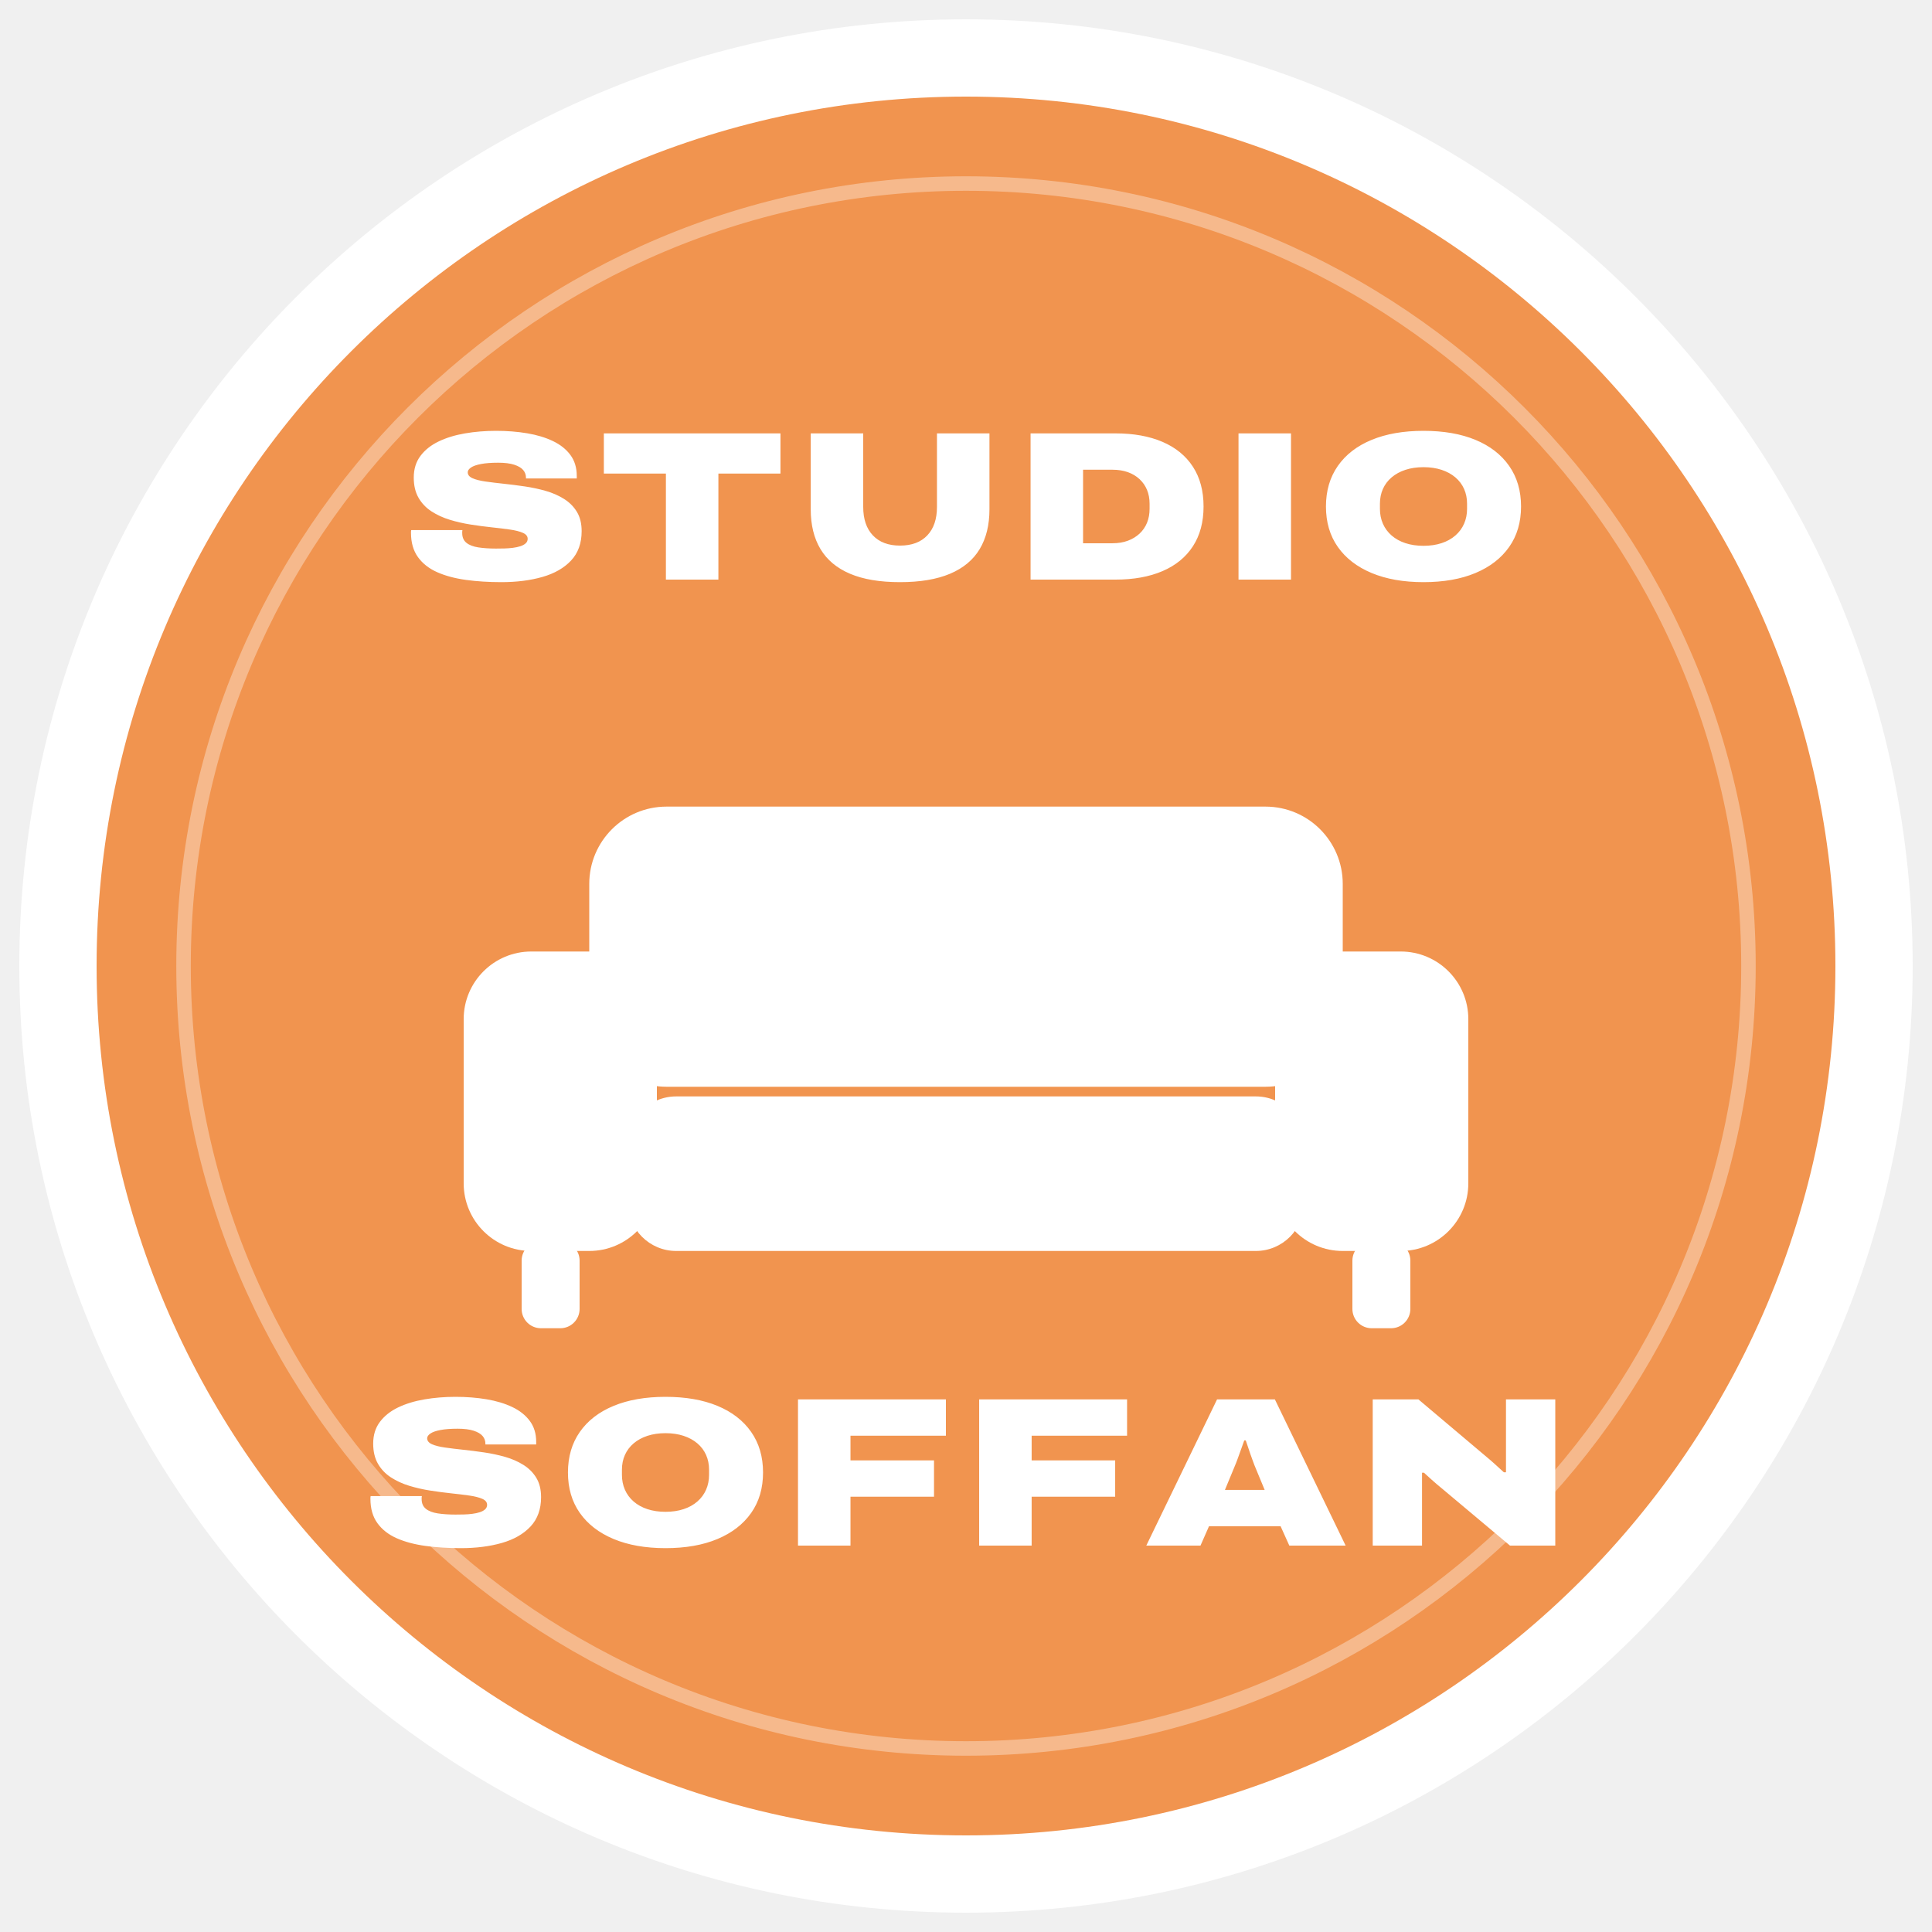
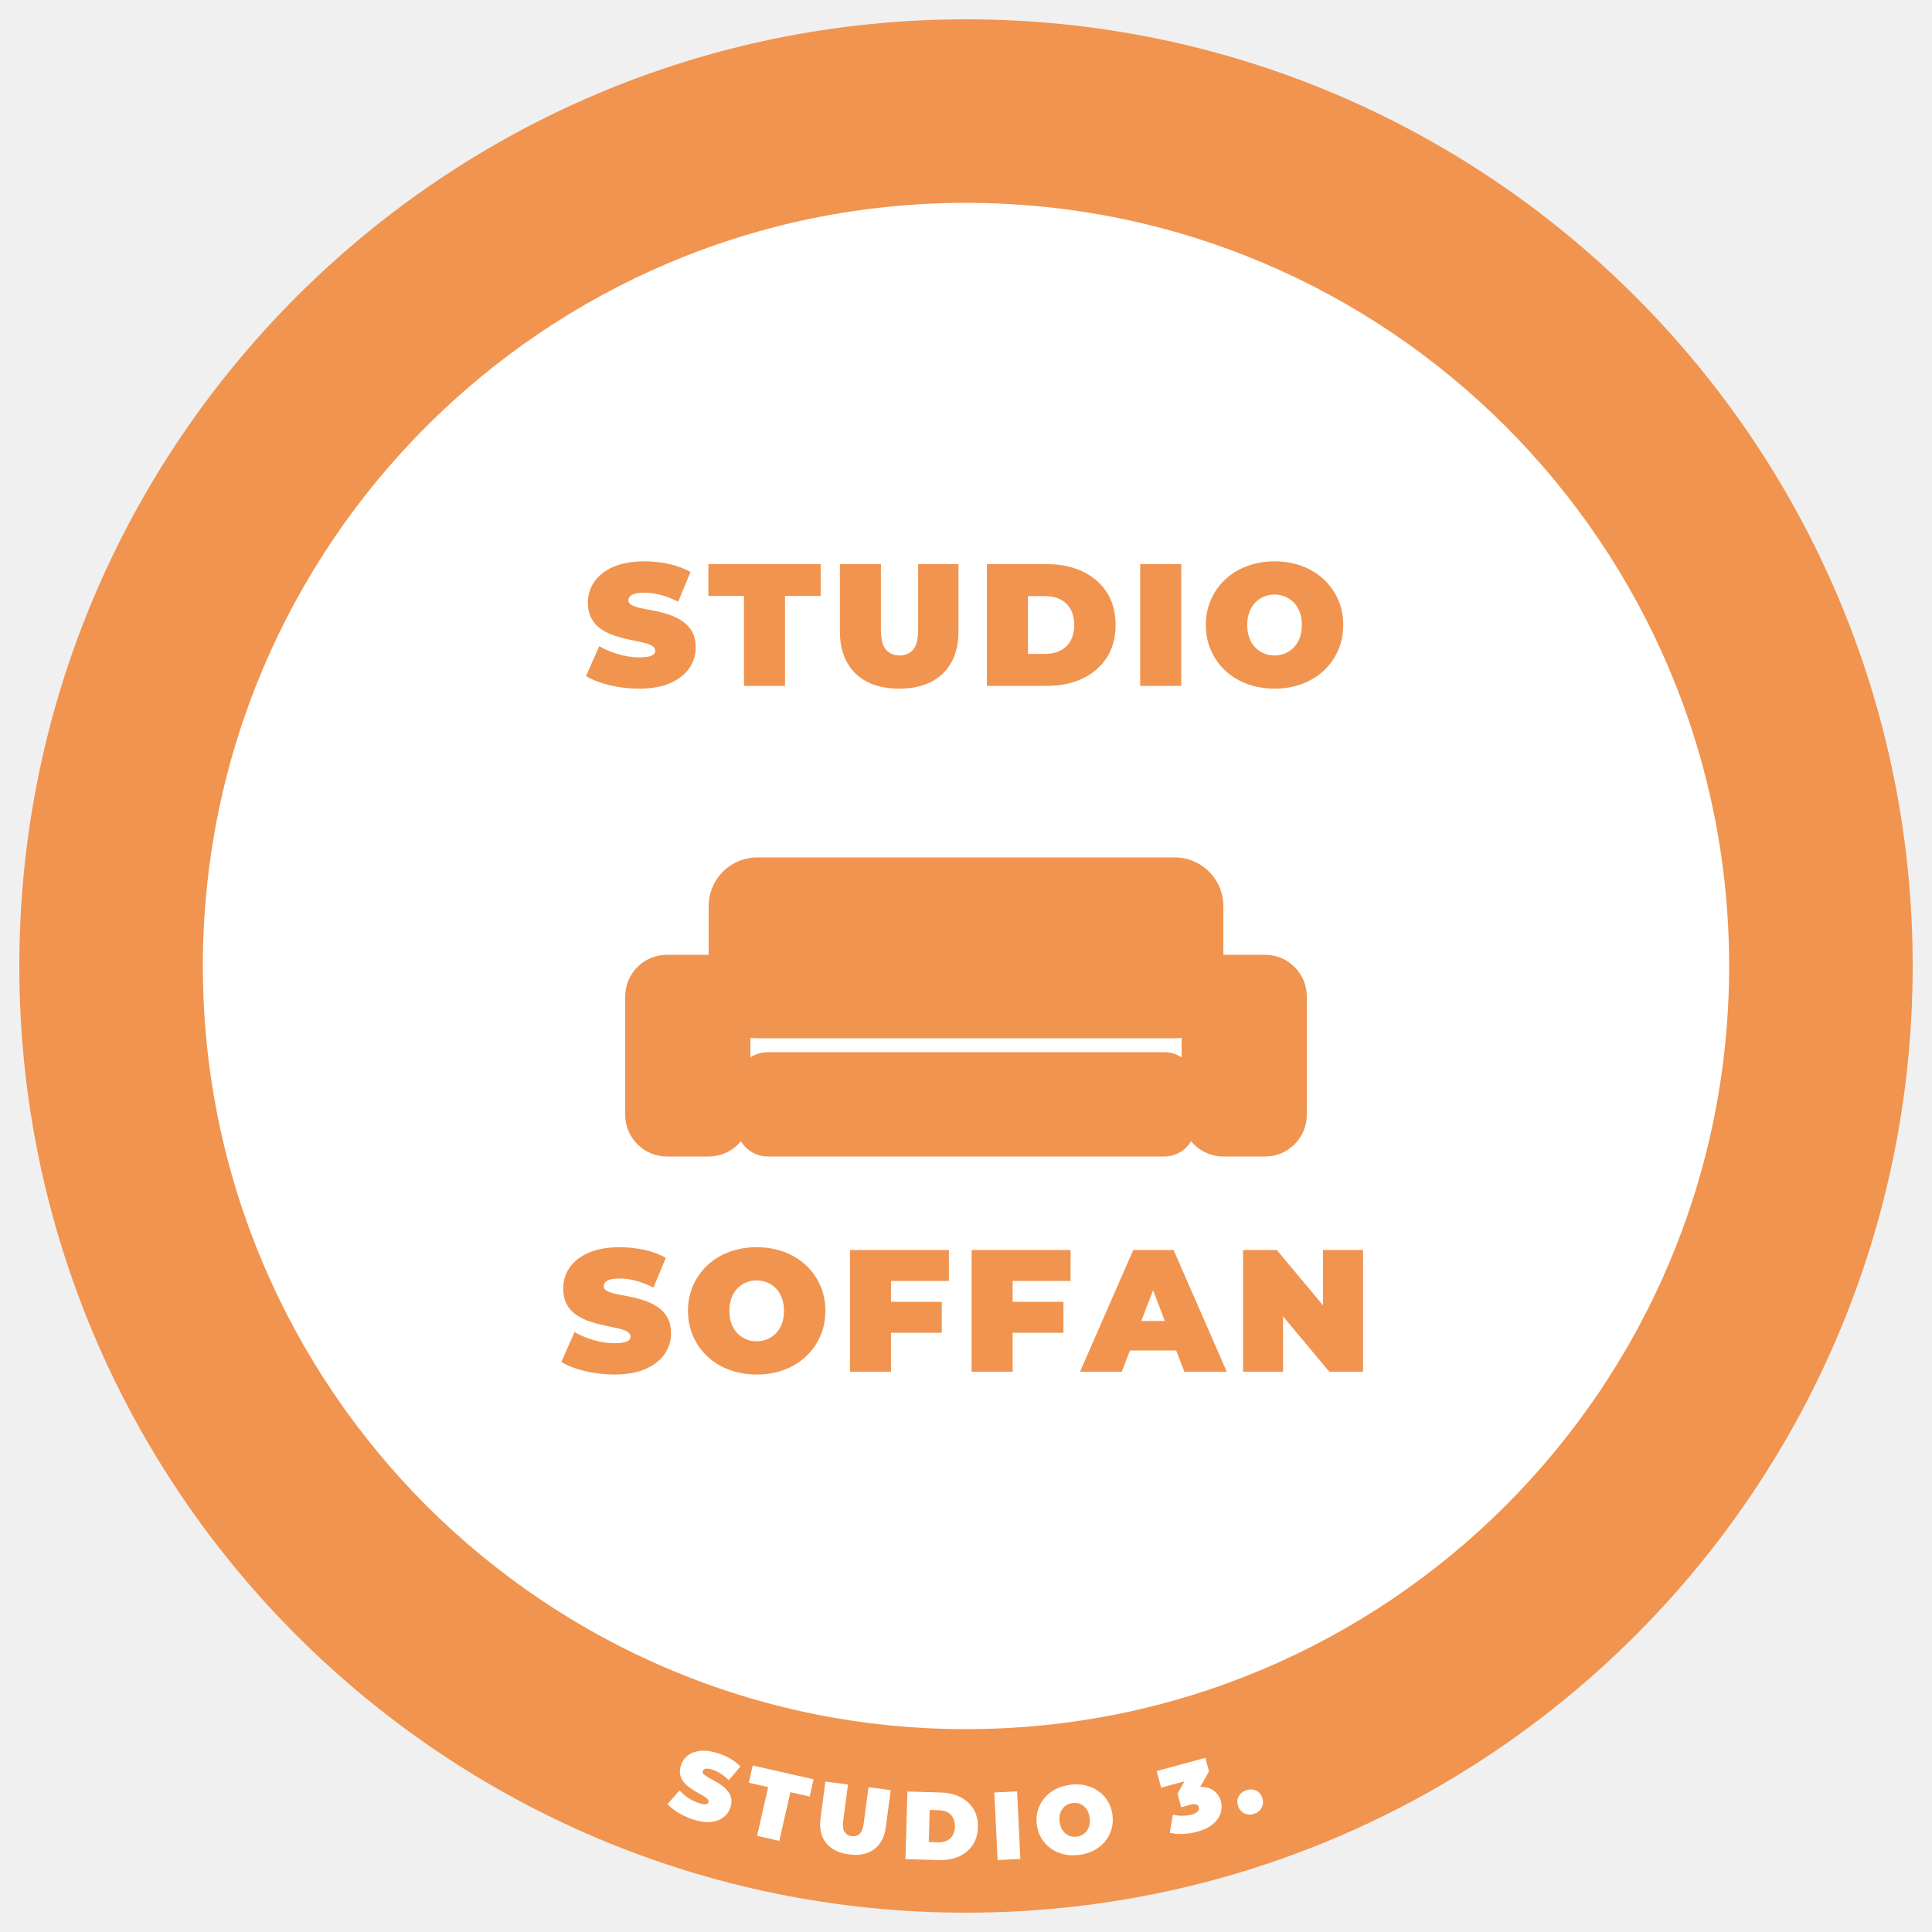
<svg xmlns="http://www.w3.org/2000/svg" viewBox="0 0 400 400" role="img">
-   <circle cx="200" cy="200" r="196" fill="#fff" />
-   <circle cx="200" cy="200" r="180" fill="#F1944F" />
-   <circle cx="200" cy="200" r="162" fill="none" stroke="#fff" stroke-opacity=".35" stroke-width="3" />
-   <g transform="translate(83.2 120)">
-     <path d="M20.592 0.528Q16.676 0.528 13.288 0.066Q9.9 -0.396 7.348 -1.518Q4.796 -2.64 3.344 -4.642Q1.892 -6.644 1.892 -9.68Q1.892 -9.768 1.892 -9.922Q1.892 -10.076 1.936 -10.252H12.54Q12.496 -10.076 12.496 -9.922Q12.496 -9.768 12.496 -9.636Q12.496 -8.316 13.376 -7.612Q14.256 -6.908 15.84 -6.666Q17.424 -6.424 19.492 -6.424Q20.328 -6.424 21.23 -6.446Q22.132 -6.468 22.99 -6.578Q23.848 -6.688 24.53 -6.908Q25.212 -7.128 25.63 -7.502Q26.048 -7.876 26.048 -8.448Q26.048 -9.24 25.058 -9.68Q24.068 -10.12 22.374 -10.362Q20.68 -10.604 18.59 -10.824Q16.5 -11.044 14.256 -11.396Q12.012 -11.748 9.922 -12.386Q7.832 -13.024 6.138 -14.124Q4.444 -15.224 3.454 -16.94Q2.464 -18.656 2.464 -21.12Q2.464 -23.76 3.85 -25.608Q5.236 -27.456 7.612 -28.6Q9.988 -29.744 13.068 -30.272Q16.148 -30.8 19.492 -30.8Q22.924 -30.8 25.938 -30.294Q28.952 -29.788 31.262 -28.688Q33.572 -27.588 34.892 -25.806Q36.212 -24.024 36.212 -21.472V-20.944H25.696V-21.12Q25.696 -22.0 25.124 -22.682Q24.552 -23.364 23.276 -23.782Q22.0 -24.2 19.932 -24.2Q17.82 -24.2 16.412 -23.936Q15.004 -23.672 14.322 -23.21Q13.64 -22.748 13.64 -22.22Q13.64 -21.428 14.63 -20.988Q15.62 -20.548 17.314 -20.306Q19.008 -20.064 21.098 -19.844Q23.188 -19.624 25.432 -19.294Q27.676 -18.964 29.766 -18.37Q31.856 -17.776 33.55 -16.72Q35.244 -15.664 36.234 -14.036Q37.224 -12.408 37.224 -10.032Q37.224 -6.292 35.046 -3.96Q32.868 -1.628 29.106 -0.55Q25.344 0.528 20.592 0.528ZM54.668 0.0V-21.956H41.82V-30.272H78.384V-21.956H65.536V0.0ZM103.132 0.528Q96.884 0.528 92.792 -1.21Q88.7 -2.948 86.676 -6.314Q84.652 -9.68 84.652 -14.564V-30.272H95.52V-15.048Q95.52 -11.264 97.522 -9.152Q99.524 -7.04 103.132 -7.04Q106.784 -7.04 108.786 -9.152Q110.788 -11.264 110.788 -15.048V-30.272H121.656V-14.564Q121.656 -9.68 119.632 -6.314Q117.608 -2.948 113.494 -1.21Q109.38 0.528 103.132 0.528ZM130.168 0.0V-30.272H147.768Q153.4 -30.272 157.492 -28.512Q161.584 -26.752 163.784 -23.364Q165.984 -19.976 165.984 -15.136Q165.984 -10.296 163.784 -6.908Q161.584 -3.52 157.492 -1.76Q153.4 0.0 147.768 0.0ZM141.036 -7.524H147.108Q148.912 -7.524 150.32 -8.052Q151.728 -8.58 152.74 -9.526Q153.752 -10.472 154.28 -11.77Q154.808 -13.068 154.808 -14.652V-15.708Q154.808 -17.292 154.28 -18.568Q153.752 -19.844 152.74 -20.79Q151.728 -21.736 150.32 -22.242Q148.912 -22.748 147.108 -22.748H141.036ZM173.22 0.0V-30.272H184.088V0.0ZM211.52 0.528Q205.316 0.528 200.784 -1.364Q196.252 -3.256 193.788 -6.754Q191.324 -10.252 191.324 -15.136Q191.324 -20.02 193.788 -23.54Q196.252 -27.06 200.784 -28.93Q205.316 -30.8 211.52 -30.8Q217.768 -30.8 222.278 -28.93Q226.788 -27.06 229.252 -23.54Q231.716 -20.02 231.716 -15.136Q231.716 -10.252 229.252 -6.754Q226.788 -3.256 222.278 -1.364Q217.768 0.528 211.52 0.528ZM211.52 -6.996Q213.588 -6.996 215.26 -7.546Q216.932 -8.096 218.12 -9.13Q219.308 -10.164 219.924 -11.572Q220.54 -12.98 220.54 -14.652V-15.708Q220.54 -17.38 219.924 -18.766Q219.308 -20.152 218.12 -21.164Q216.932 -22.176 215.26 -22.726Q213.588 -23.276 211.52 -23.276Q209.452 -23.276 207.78 -22.726Q206.108 -22.176 204.92 -21.164Q203.732 -20.152 203.116 -18.766Q202.5 -17.38 202.5 -15.708V-14.652Q202.5 -12.98 203.116 -11.572Q203.732 -10.164 204.92 -9.13Q206.108 -8.096 207.78 -7.546Q209.452 -6.996 211.52 -6.996Z" fill="#fff" />
+   <circle cx="200" cy="200" r="196" fill="#F1944F" />
+   <circle cx="200" cy="200" r="158" fill="#fff" />
+   <g fill="#F1944F">
+     <path d="M132.306 142.576Q129.138 142.576 126.186 141.856Q123.234 141.136 121.326 139.984L124.062 133.792Q125.862 134.836 128.076 135.466Q130.29 136.096 132.378 136.096Q133.602 136.096 134.304 135.934Q135.006 135.772 135.33 135.466Q135.654 135.16 135.654 134.728Q135.654 134.044 134.898 133.648Q134.142 133.252 132.9 132.982Q131.658 132.712 130.182 132.406Q128.706 132.1 127.212 131.596Q125.718 131.092 124.476 130.264Q123.234 129.436 122.478 128.086Q121.722 126.736 121.722 124.72Q121.722 122.38 123.036 120.454Q124.35 118.528 126.96 117.376Q129.57 116.224 133.458 116.224Q136.014 116.224 138.498 116.764Q140.982 117.304 142.962 118.42L140.406 124.576Q138.534 123.64 136.788 123.172Q135.042 122.704 133.386 122.704Q132.162 122.704 131.442 122.92Q130.722 123.136 130.416 123.496Q130.11 123.856 130.11 124.288Q130.11 124.936 130.866 125.314Q131.622 125.692 132.864 125.944Q134.106 126.196 135.6 126.484Q137.094 126.772 138.57 127.276Q140.046 127.78 141.288 128.608Q142.53 129.436 143.286 130.768Q144.042 132.1 144.042 134.08Q144.042 136.384 142.728 138.31Q141.414 140.236 138.822 141.406Q136.23 142.576 132.306 142.576ZM154.034 142.0V123.388H146.654V116.8H169.91V123.388H162.53V142.0ZM186.166 142.576Q180.37 142.576 177.13 139.444Q173.89 136.312 173.89 130.66V116.8H182.386V130.408Q182.386 133.288 183.43 134.494Q184.474 135.7 186.238 135.7Q188.038 135.7 189.064 134.494Q190.09 133.288 190.09 130.408V116.8H198.442V130.66Q198.442 136.312 195.202 139.444Q191.962 142.576 186.166 142.576ZM204.33 142.0V116.8H216.75Q220.962 116.8 224.166 118.33Q227.37 119.86 229.17 122.668Q230.97 125.476 230.97 129.4Q230.97 133.288 229.17 136.114Q227.37 138.94 224.166 140.47Q220.962 142.0 216.75 142.0ZM212.826 135.376H216.39Q218.19 135.376 219.54 134.692Q220.89 134.008 221.646 132.658Q222.402 131.308 222.402 129.4Q222.402 127.456 221.646 126.124Q220.89 124.792 219.54 124.108Q218.19 123.424 216.39 123.424H212.826ZM236.066 142.0V116.8H244.562V142.0ZM263.914 142.576Q260.818 142.576 258.208 141.604Q255.598 140.632 253.69 138.85Q251.782 137.068 250.72 134.656Q249.658 132.244 249.658 129.4Q249.658 126.52 250.72 124.126Q251.782 121.732 253.69 119.95Q255.598 118.168 258.208 117.196Q260.818 116.224 263.878 116.224Q266.974 116.224 269.566 117.196Q272.158 118.168 274.066 119.95Q275.974 121.732 277.036 124.126Q278.098 126.52 278.098 129.4Q278.098 132.244 277.036 134.656Q275.974 137.068 274.066 138.85Q272.158 140.632 269.566 141.604Q266.974 142.576 263.914 142.576ZM263.878 135.7Q265.066 135.7 266.092 135.268Q267.118 134.836 267.892 134.026Q268.666 133.216 269.098 132.046Q269.53 130.876 269.53 129.4Q269.53 127.924 269.098 126.754Q268.666 125.584 267.892 124.774Q267.118 123.964 266.092 123.532Q265.066 123.1 263.878 123.1Q262.69 123.1 261.664 123.532Q260.638 123.964 259.864 124.774Q259.09 125.584 258.658 126.754Q258.226 127.924 258.226 129.4Q258.226 130.876 258.658 132.046Q259.09 133.216 259.864 134.026Q260.638 134.836 261.664 135.268Q262.69 135.7 263.878 135.7Z" />
+     <path d="M127.194 284.576Q124.026 284.576 121.074 283.856Q118.122 283.136 116.214 281.984L118.95 275.792Q120.75 276.836 122.964 277.466Q125.178 278.096 127.266 278.096Q128.49 278.096 129.192 277.934Q129.894 277.772 130.218 277.466Q130.542 277.16 130.542 276.728Q130.542 276.044 129.786 275.648Q129.03 275.252 127.788 274.982Q126.546 274.712 125.07 274.406Q123.594 274.1 122.1 273.596Q120.606 273.092 119.364 272.264Q118.122 271.436 117.366 270.086Q116.61 268.736 116.61 266.72Q116.61 264.38 117.924 262.454Q119.238 260.528 121.848 259.376Q124.458 258.224 128.346 258.224Q130.902 258.224 133.386 258.764Q135.87 259.304 137.85 260.42L135.294 266.576Q133.422 265.64 131.676 265.172Q129.93 264.704 128.274 264.704Q127.05 264.704 126.33 264.92Q125.61 265.136 125.304 265.496Q124.998 265.856 124.998 266.288Q124.998 266.936 125.754 267.314Q126.51 267.692 127.752 267.944Q128.994 268.196 130.488 268.484Q131.982 268.772 133.458 269.276Q134.934 269.78 136.176 270.608Q137.418 271.436 138.174 272.768Q138.93 274.1 138.93 276.08Q138.93 278.384 137.616 280.31Q136.302 282.236 133.71 283.406Q131.118 284.576 127.194 284.576ZM156.698 284.576Q153.602 284.576 150.992 283.604Q148.382 282.632 146.474 280.85Q144.566 279.068 143.504 276.656Q142.442 274.244 142.442 271.4Q142.442 268.52 143.504 266.126Q144.566 263.732 146.474 261.95Q148.382 260.168 150.992 259.196Q153.602 258.224 156.662 258.224Q159.758 258.224 162.35 259.196Q164.942 260.168 166.85 261.95Q168.758 263.732 169.82 266.126Q170.882 268.52 170.882 271.4Q170.882 274.244 169.82 276.656Q168.758 279.068 166.85 280.85Q164.942 282.632 162.35 283.604Q159.758 284.576 156.698 284.576ZM156.662 277.7Q157.85 277.7 158.876 277.268Q159.902 276.836 160.676 276.026Q161.45 275.216 161.882 274.046Q162.314 272.876 162.314 271.4Q162.314 269.924 161.882 268.754Q161.45 267.584 160.676 266.774Q159.902 265.964 158.876 265.532Q157.85 265.1 156.662 265.1Q155.474 265.1 154.448 265.532Q153.422 265.964 152.648 266.774Q151.874 267.584 151.442 268.754Q151.01 269.924 151.01 271.4Q151.01 272.876 151.442 274.046Q151.874 275.216 152.648 276.026Q153.422 276.836 154.448 277.268Q155.474 277.7 156.662 277.7ZM175.978 284.0V258.8H196.462V265.208H184.474V284.0ZM183.898 275.936V269.528H194.986V275.936ZM201.162 284.0V258.8H221.646V265.208H209.658V284.0ZM209.082 275.936V269.528H220.17V275.936ZM223.61 284.0 234.626 258.8H242.978L253.994 284.0H245.21L237.074 262.832H240.386L232.25 284.0ZM230.162 279.608 232.322 273.488H243.914L246.074 279.608ZM257.362 284.0V258.8H264.346L277.162 274.136H273.922V258.8H282.202V284.0H275.218L262.402 268.664H265.642V284.0Z" />
  </g>
-   <g fill="#fff" transform="translate(200 205)">
-     <rect x="-78" y="-38" width="156" height="58" rx="16" />
-     <rect x="-104" y="-8" width="40" height="62" rx="14" />
-     <rect x="64" y="-8" width="40" height="62" rx="14" />
-     <rect x="-70" y="22" width="140" height="32" rx="10" />
-     <rect x="-92" y="52" width="12" height="18" rx="4" />
-     <rect x="80" y="52" width="12" height="18" rx="4" />
+   <g fill="#F1944F" transform="translate(200 202) scale(.72)">
+     <rect x="-74" y="-34" width="148" height="52" rx="14" />
+     <rect x="-98" y="-6" width="36" height="58" rx="12" />
+     <rect x="62" y="-6" width="36" height="58" rx="12" />
+     <rect x="-66" y="22" width="132" height="30" rx="9" />
  </g>
-   <rect x="-6" y="0" width="12" height="0" fill="#F1944F" />
-   <g transform="translate(74.8 320)">
-     <path d="M20.592 0.528Q16.676 0.528 13.288 0.066Q9.9 -0.396 7.348 -1.518Q4.796 -2.64 3.344 -4.642Q1.892 -6.644 1.892 -9.68Q1.892 -9.768 1.892 -9.922Q1.892 -10.076 1.936 -10.252H12.54Q12.496 -10.076 12.496 -9.922Q12.496 -9.768 12.496 -9.636Q12.496 -8.316 13.376 -7.612Q14.256 -6.908 15.84 -6.666Q17.424 -6.424 19.492 -6.424Q20.328 -6.424 21.23 -6.446Q22.132 -6.468 22.99 -6.578Q23.848 -6.688 24.53 -6.908Q25.212 -7.128 25.63 -7.502Q26.048 -7.876 26.048 -8.448Q26.048 -9.24 25.058 -9.68Q24.068 -10.12 22.374 -10.362Q20.68 -10.604 18.59 -10.824Q16.5 -11.044 14.256 -11.396Q12.012 -11.748 9.922 -12.386Q7.832 -13.024 6.138 -14.124Q4.444 -15.224 3.454 -16.94Q2.464 -18.656 2.464 -21.12Q2.464 -23.76 3.85 -25.608Q5.236 -27.456 7.612 -28.6Q9.988 -29.744 13.068 -30.272Q16.148 -30.8 19.492 -30.8Q22.924 -30.8 25.938 -30.294Q28.952 -29.788 31.262 -28.688Q33.572 -27.588 34.892 -25.806Q36.212 -24.024 36.212 -21.472V-20.944H25.696V-21.12Q25.696 -22.0 25.124 -22.682Q24.552 -23.364 23.276 -23.782Q22.0 -24.2 19.932 -24.2Q17.82 -24.2 16.412 -23.936Q15.004 -23.672 14.322 -23.21Q13.64 -22.748 13.64 -22.22Q13.64 -21.428 14.63 -20.988Q15.62 -20.548 17.314 -20.306Q19.008 -20.064 21.098 -19.844Q23.188 -19.624 25.432 -19.294Q27.676 -18.964 29.766 -18.37Q31.856 -17.776 33.55 -16.72Q35.244 -15.664 36.234 -14.036Q37.224 -12.408 37.224 -10.032Q37.224 -6.292 35.046 -3.96Q32.868 -1.628 29.106 -0.55Q25.344 0.528 20.592 0.528ZM62.984 0.528Q56.78 0.528 52.248 -1.364Q47.716 -3.256 45.252 -6.754Q42.788 -10.252 42.788 -15.136Q42.788 -20.02 45.252 -23.54Q47.716 -27.06 52.248 -28.93Q56.78 -30.8 62.984 -30.8Q69.232 -30.8 73.742 -28.93Q78.252 -27.06 80.716 -23.54Q83.18 -20.02 83.18 -15.136Q83.18 -10.252 80.716 -6.754Q78.252 -3.256 73.742 -1.364Q69.232 0.528 62.984 0.528ZM62.984 -6.996Q65.052 -6.996 66.724 -7.546Q68.396 -8.096 69.584 -9.13Q70.772 -10.164 71.388 -11.572Q72.004 -12.98 72.004 -14.652V-15.708Q72.004 -17.38 71.388 -18.766Q70.772 -20.152 69.584 -21.164Q68.396 -22.176 66.724 -22.726Q65.052 -23.276 62.984 -23.276Q60.916 -23.276 59.244 -22.726Q57.572 -22.176 56.384 -21.164Q55.196 -20.152 54.58 -18.766Q53.964 -17.38 53.964 -15.708V-14.652Q53.964 -12.98 54.58 -11.572Q55.196 -10.164 56.384 -9.13Q57.572 -8.096 59.244 -7.546Q60.916 -6.996 62.984 -6.996ZM90.416 0.0V-30.272H121.04V-22.748H101.284V-17.644H118.576V-10.12H101.284V0.0ZM127.924 0.0V-30.272H158.548V-22.748H138.792V-17.644H156.084V-10.12H138.792V0.0ZM162.528 0.0 177.18 -30.272H189.148L203.8 0.0H192.14L190.336 -4.004H175.508L173.748 0.0ZM178.808 -11.528H187.036L184.924 -16.632Q184.792 -16.984 184.572 -17.578Q184.352 -18.172 184.088 -18.92Q183.824 -19.668 183.582 -20.416Q183.34 -21.164 183.12 -21.78H182.812Q182.548 -21.032 182.196 -20.064Q181.844 -19.096 181.514 -18.172Q181.184 -17.248 180.92 -16.632ZM209.408 0.0V-30.272H218.868L233.828 -17.644Q234.092 -17.424 234.576 -16.984Q235.06 -16.544 235.588 -16.06Q236.116 -15.576 236.556 -15.18H236.996Q236.996 -15.796 236.996 -16.83Q236.996 -17.864 236.996 -18.832V-30.272H247.204V0.0H237.832L223.62 -11.924Q222.696 -12.672 221.662 -13.596Q220.628 -14.52 220.012 -15.092H219.616Q219.616 -14.476 219.616 -13.354Q219.616 -12.232 219.616 -11.088V0.0Z" fill="#fff" />
+   <g fill="#fff">
+     <path transform="translate(146.06 369.63) rotate(17.64)" d="M-0.21 7.52Q-1.97 7.52 -3.61 7.12Q-5.25 6.72 -6.31 6.08L-4.79 2.64Q-3.79 3.22 -2.56 3.57Q-1.33 3.92 -0.17 3.92Q0.51 3.92 0.9 3.83Q1.29 3.74 1.47 3.57Q1.65 3.4 1.65 3.16Q1.65 2.78 1.23 2.56Q0.81 2.34 0.12 2.19Q-0.57 2.04 -1.39 1.87Q-2.21 1.7 -3.04 1.42Q-3.87 1.14 -4.56 0.68Q-5.25 0.22 -5.67 -0.53Q-6.09 -1.28 -6.09 -2.4Q-6.09 -3.7 -5.36 -4.77Q-4.63 -5.84 -3.18 -6.48Q-1.73 -7.12 0.43 -7.12Q1.85 -7.12 3.23 -6.82Q4.61 -6.52 5.71 -5.9L4.29 -2.48Q3.25 -3 2.28 -3.26Q1.31 -3.52 0.39 -3.52Q-0.29 -3.52 -0.69 -3.4Q-1.09 -3.28 -1.26 -3.08Q-1.43 -2.88 -1.43 -2.64Q-1.43 -2.28 -1.01 -2.07Q-0.59 -1.86 0.1 -1.72Q0.79 -1.58 1.62 -1.42Q2.45 -1.26 3.27 -0.98Q4.09 -0.7 4.78 -0.24Q5.47 0.22 5.89 0.96Q6.31 1.7 6.31 2.8Q6.31 4.08 5.58 5.15Q4.85 6.22 3.41 6.87Q1.97 7.52 -0.21 7.52Z" />
+     <path transform="translate(160.64 373.59) rotate(12.78)" d="M-2.36 7.2V-3.14H-6.46V-6.8H6.46V-3.14H2.36V7.2Z" />
+     <path transform="translate(176.76 376.48) rotate(7.50)" d="M0.0 7.52Q-3.22 7.52 -5.02 5.78Q-6.82 4.04 -6.82 0.9V-6.8H-2.1V0.76Q-2.1 2.36 -1.52 3.03Q-0.94 3.7 0.04 3.7Q1.04 3.7 1.61 3.03Q2.18 2.36 2.18 0.76V-6.8H6.82V0.9Q6.82 4.04 5.02 5.78Q3.22 7.52 0.0 7.52Z" />
+     <path transform="translate(194.79 377.92) rotate(1.68)" d="M-7.12 7.2V-6.8H-0.22Q2.12 -6.8 3.9 -5.95Q5.68 -5.1 6.68 -3.54Q7.68 -1.98 7.68 0.2Q7.68 2.36 6.68 3.93Q5.68 5.5 3.9 6.35Q2.12 7.2 -0.22 7.2ZM-2.4 3.52H-0.42Q0.58 3.52 1.33 3.14Q2.08 2.76 2.5 2.01Q2.92 1.26 2.92 0.2Q2.92 -0.88 2.5 -1.62Q2.08 -2.36 1.33 -2.74Q0.58 -3.12 -0.42 -3.12H-2.4Z" />
+     <path transform="translate(208.55 377.79) rotate(-2.75)" d="M-2.36 7.2V-6.8H2.36V7.2Z" />
+     <path transform="translate(222.47 376.58) rotate(-7.25)" d="M0.02 7.52Q-1.7 7.52 -3.15 6.98Q-4.6 6.44 -5.66 5.45Q-6.72 4.46 -7.31 3.12Q-7.9 1.78 -7.9 0.2Q-7.9 -1.4 -7.31 -2.73Q-6.72 -4.06 -5.66 -5.05Q-4.6 -6.04 -3.15 -6.58Q-1.7 -7.12 0.0 -7.12Q1.72 -7.12 3.16 -6.58Q4.6 -6.04 5.66 -5.05Q6.72 -4.06 7.31 -2.73Q7.9 -1.4 7.9 0.2Q7.9 1.78 7.31 3.12Q6.72 4.46 5.66 5.45Q4.6 6.44 3.16 6.98Q1.72 7.52 0.02 7.52ZM0.0 3.7Q0.66 3.7 1.23 3.46Q1.8 3.22 2.23 2.77Q2.66 2.32 2.9 1.67Q3.14 1.02 3.14 0.2Q3.14 -0.62 2.9 -1.27Q2.66 -1.92 2.23 -2.37Q1.8 -2.82 1.23 -3.06Q0.66 -3.3 0.0 -3.3Q-0.66 -3.3 -1.23 -3.06Q-1.8 -2.82 -2.23 -2.37Q-2.66 -1.92 -2.9 -1.27Q-3.14 -0.62 -3.14 0.2Q-3.14 1.02 -2.9 1.67Q-2.66 2.32 -2.23 2.77Q-1.8 3.22 -1.23 3.46Q-0.66 3.7 0.0 3.7Z" />
+     <path transform="translate(235.76 374.37) rotate(-11.59)" d="" />
+     <path transform="translate(246.60 371.79) rotate(-15.18)" d="M-0.74 7.52Q-2.18 7.52 -3.66 7.2Q-5.14 6.88 -6.26 6.26L-4.66 2.78Q-3.76 3.3 -2.77 3.55Q-1.78 3.8 -0.9 3.8Q-0.1 3.8 0.41 3.53Q0.92 3.26 0.92 2.72Q0.92 2.26 0.54 2.01Q0.16 1.76 -0.74 1.76H-2.6V-1.14L1.02 -4.82L1.44 -3.24H-5.54V-6.8H4.9V-3.9L1.28 -0.22L-0.98 -1.5H0.26Q2.9 -1.5 4.28 -0.32Q5.66 0.86 5.66 2.72Q5.66 3.92 4.99 5.02Q4.32 6.12 2.91 6.82Q1.5 7.52 -0.74 7.52Z" />
+     <path transform="translate(257.29 368.53) rotate(-18.78)" d="M0.0 7.4Q-1.12 7.4 -1.88 6.67Q-2.64 5.94 -2.64 4.8Q-2.64 3.64 -1.88 2.94Q-1.12 2.24 0.0 2.24Q1.12 2.24 1.88 2.94Q2.64 3.64 2.64 4.8Q2.64 5.94 1.88 6.67Q1.12 7.4 0.0 7.4Z" />
  </g>
</svg>
